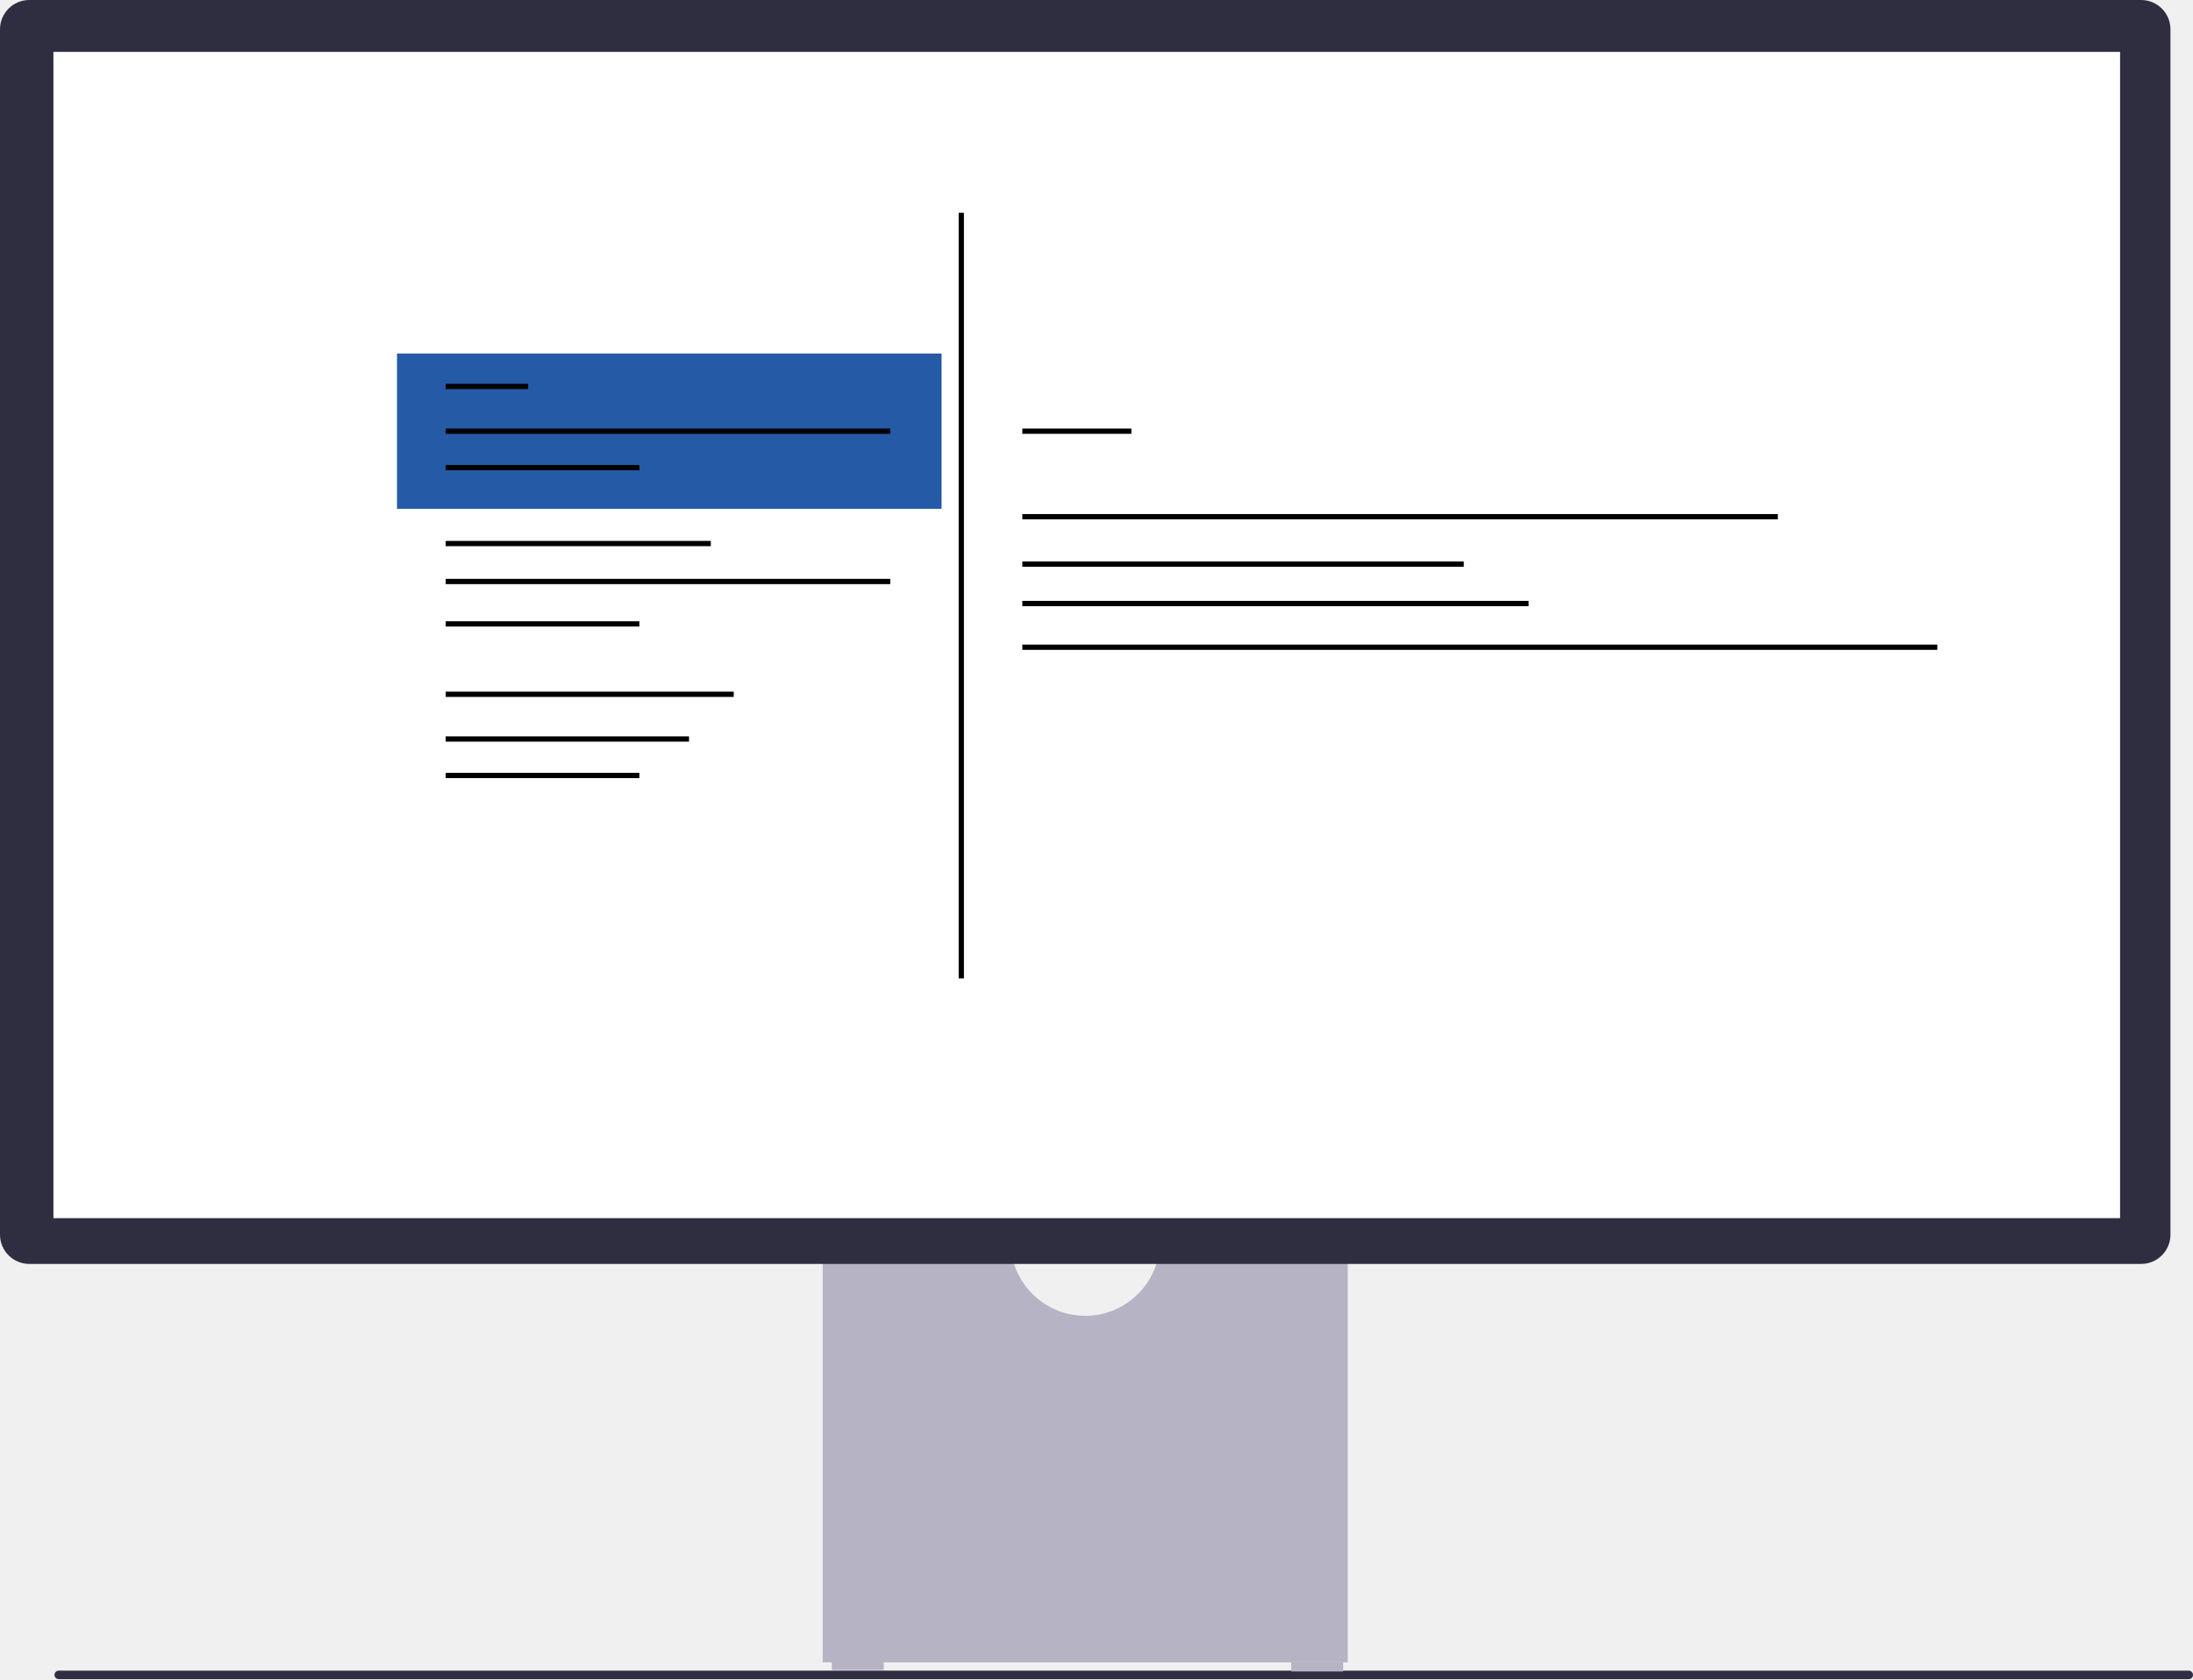
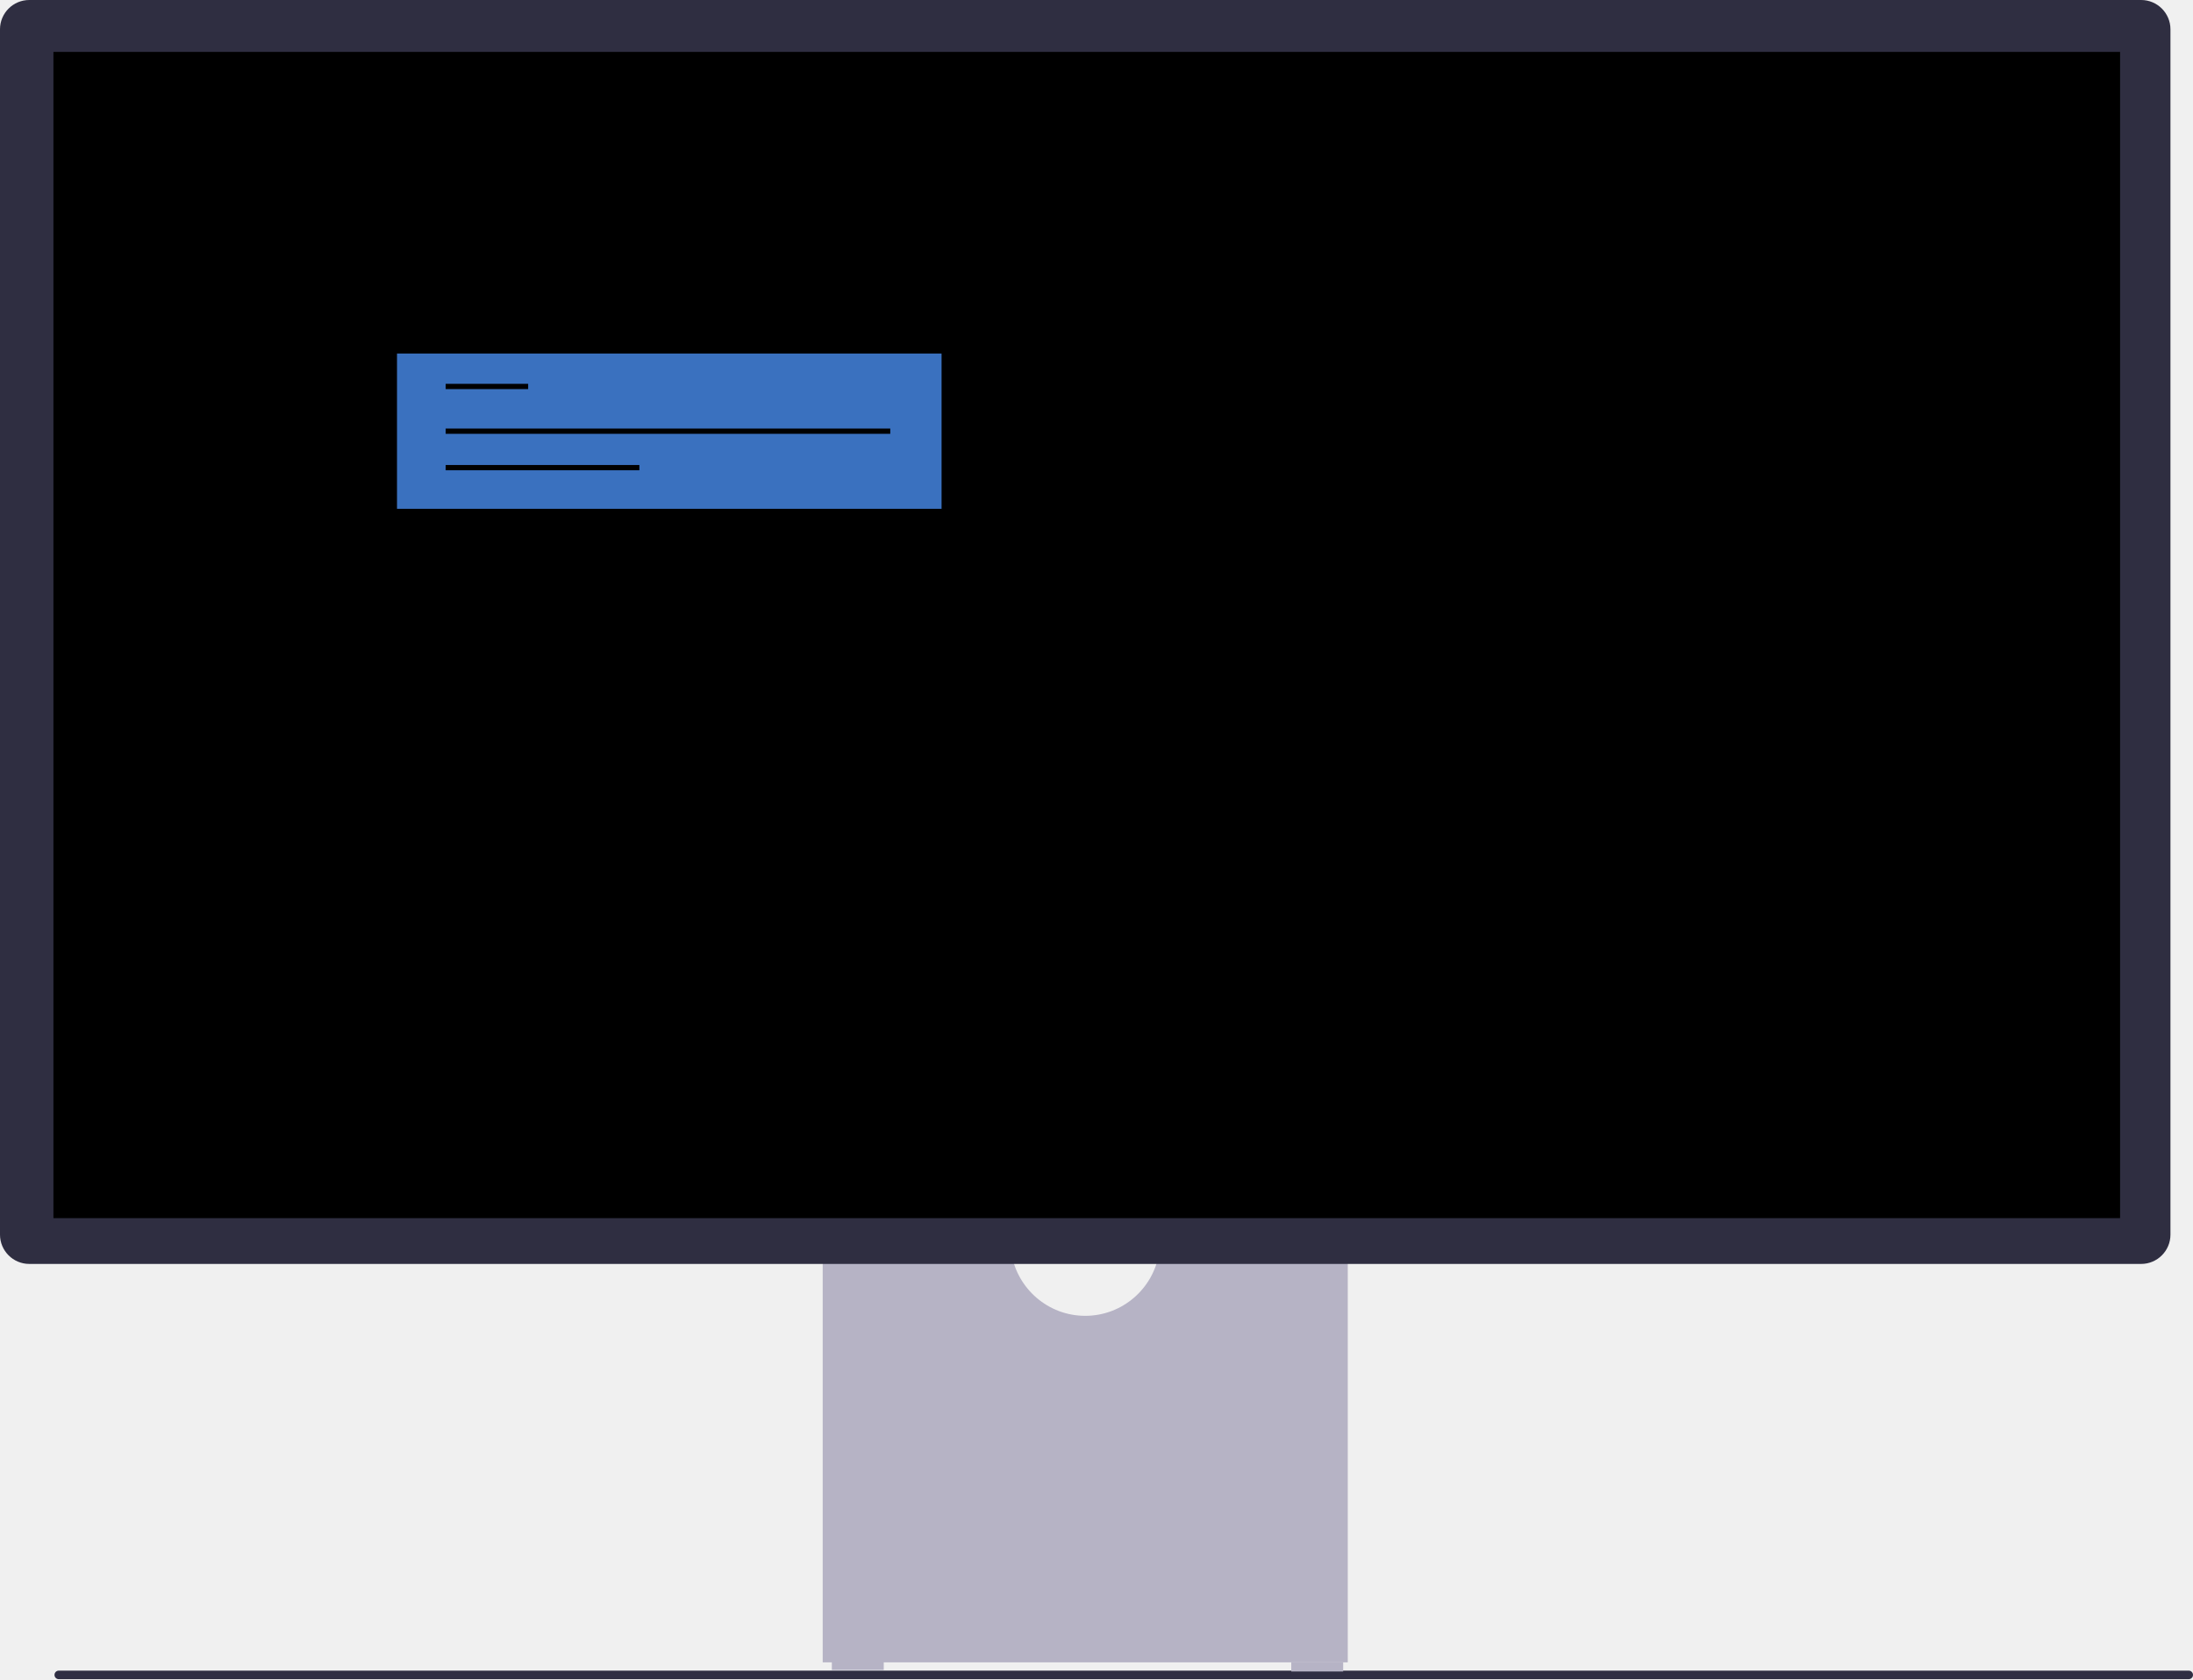
<svg xmlns="http://www.w3.org/2000/svg" width="833.604" height="638.229" viewBox="0 0 833.604 638.229">
  <path d="m20.716,636.605c0,.901.723,1.624,1.624,1.624h809.64c.901,0,1.624-.723,1.624-1.624s-.723-1.624-1.624-1.624H22.34c-.901,0-1.624.723-1.624,1.624Z" fill="#2f2e43" stroke-width="0" />
  <path d="m440.56,476.337c-2.223,13.475-13.949,23.788-28.044,23.788s-25.821-10.313-28.044-23.788h-71.749v155.491h199.586v-155.491h-71.749l0-0Z" fill="#b6b3c5" stroke-width="0" />
  <rect x="316.204" y="631.248" width="19.726" height="3.481" fill="#b6b3c5" stroke-width="0" />
  <rect x="490.841" y="631.828" width="19.726" height="3.481" fill="#b6b3c5" stroke-width="0" />
  <path d="m813.904,480.398H11.127c-6.135,0-11.127-4.992-11.127-11.127V11.127C0,4.992,4.991,0,11.127,0h802.778c6.135,0,11.127,4.992,11.127,11.127v458.145c0,6.135-4.992,11.127-11.127,11.127v-0Z" fill="#2f2e41" stroke-width="0" />
-   <rect x="20.307" y="19.727" width="785.578" height="443.266" fill="#fff" stroke-width="0" />
-   <rect x="150.909" y="134.387" width="207" height="59" fill="#255aa6" stroke-width="0" />
+   <rect x="20.307" y="19.727" width="785.578" height="443.266" fill="currentColor" stroke-width="0" />
+   <rect x="150.909" y="134.387" width="207" height="59" fill="#3a71bf" stroke-width="0" />
  <line x1="169.409" y1="146.887" x2="200.766" y2="146.887" fill="none" stroke="#000" stroke-miterlimit="10" stroke-width="2" />
  <line x1="169.409" y1="163.887" x2="338.409" y2="163.887" fill="none" stroke="#000" stroke-miterlimit="10" stroke-width="2" />
  <line x1="388.605" y1="163.887" x2="430.059" y2="163.887" fill="none" stroke="#000" stroke-miterlimit="10" stroke-width="2" />
  <line x1="169.409" y1="177.741" x2="243.04" y2="177.741" fill="none" stroke="#000" stroke-miterlimit="10" stroke-width="2" />
  <line x1="169.409" y1="263.887" x2="278.909" y2="263.887" fill="none" stroke="#000" stroke-miterlimit="10" stroke-width="2" />
  <line x1="169.409" y1="280.887" x2="261.909" y2="280.887" fill="none" stroke="#000" stroke-miterlimit="10" stroke-width="2" />
  <line x1="169.409" y1="294.741" x2="243.04" y2="294.741" fill="none" stroke="#000" stroke-miterlimit="10" stroke-width="2" />
  <line x1="169.409" y1="206.59" x2="270.191" y2="206.59" fill="none" stroke="#000" stroke-miterlimit="10" stroke-width="2" />
  <line x1="169.409" y1="221.014" x2="338.409" y2="221.014" fill="none" stroke="#000" stroke-miterlimit="10" stroke-width="2" />
  <line x1="169.409" y1="237.135" x2="243.04" y2="237.135" fill="none" stroke="#000" stroke-miterlimit="10" stroke-width="2" />
  <line x1="365.409" y1="80.887" x2="365.409" y2="371.887" fill="none" stroke="#000" stroke-miterlimit="10" stroke-width="2" />
  <line x1="388.605" y1="196.387" x2="675.791" y2="196.387" fill="none" stroke="#000" stroke-miterlimit="10" stroke-width="2" />
  <line x1="388.605" y1="214.415" x2="556.409" y2="214.415" fill="none" stroke="#000" stroke-miterlimit="10" stroke-width="2" />
  <line x1="388.605" y1="229.387" x2="581.042" y2="229.387" fill="none" stroke="#000" stroke-miterlimit="10" stroke-width="2" />
  <line x1="388.605" y1="245.998" x2="736.409" y2="245.998" fill="none" stroke="#000" stroke-miterlimit="10" stroke-width="2" />
</svg>
